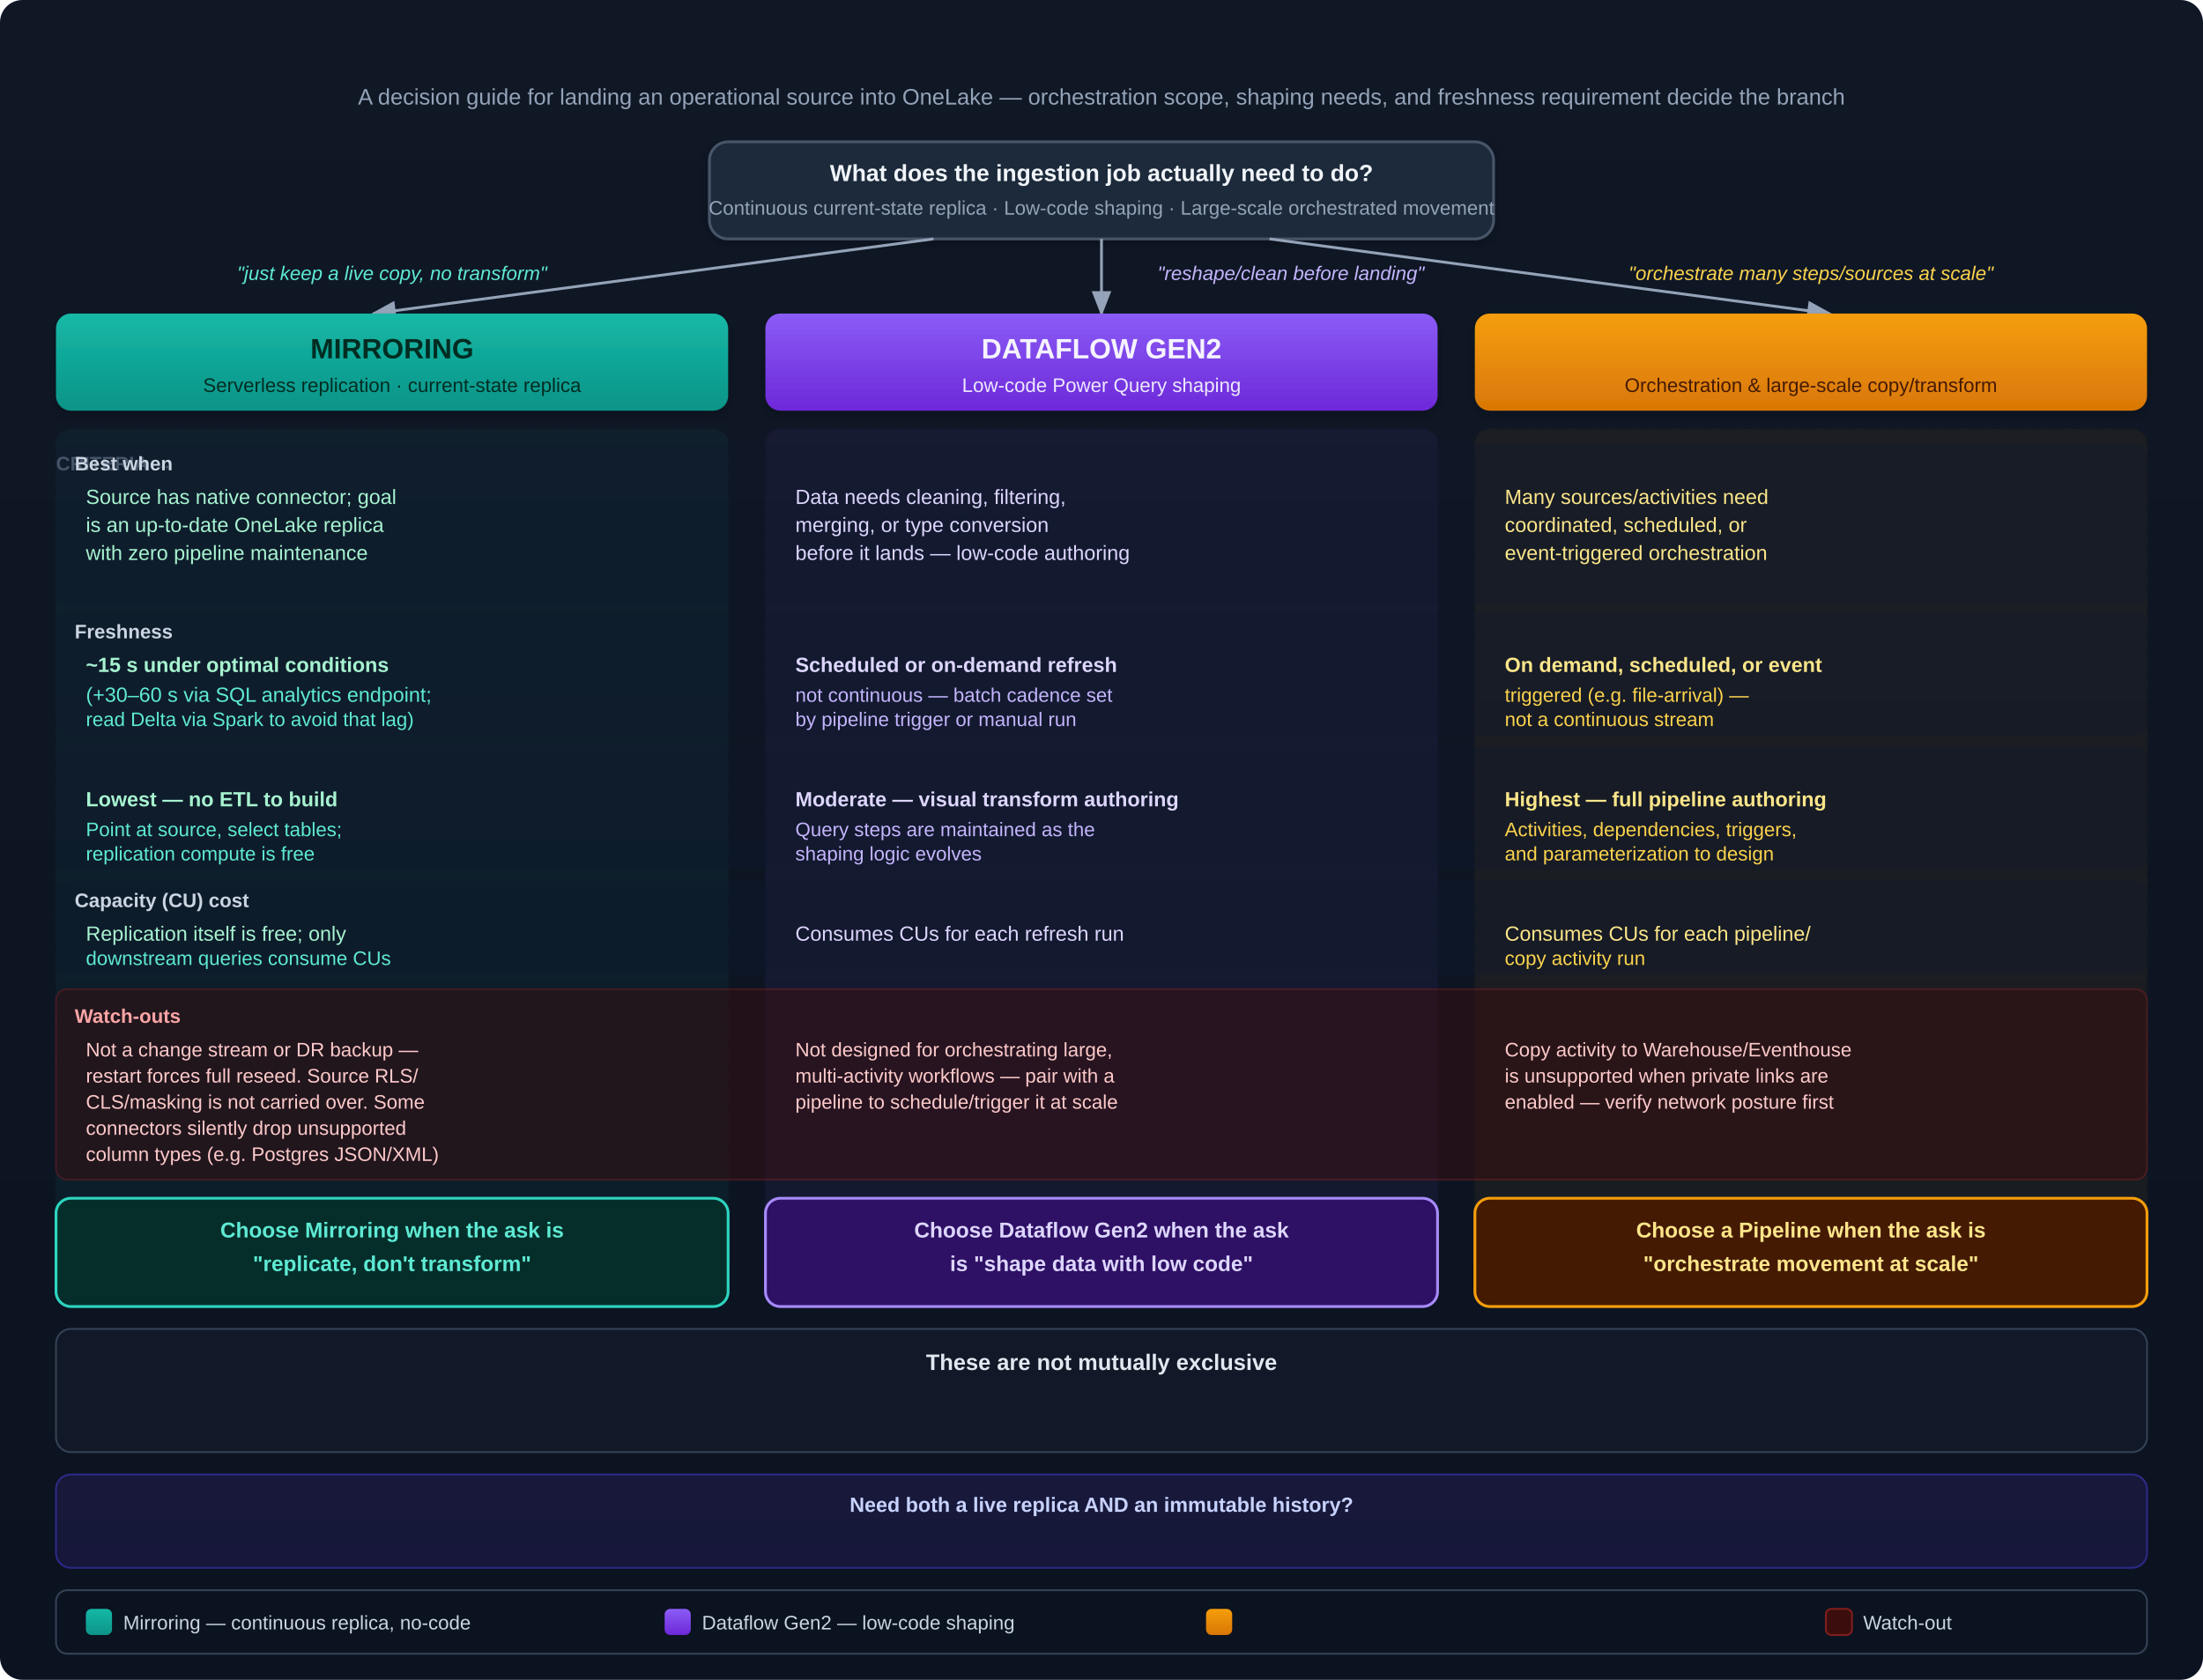
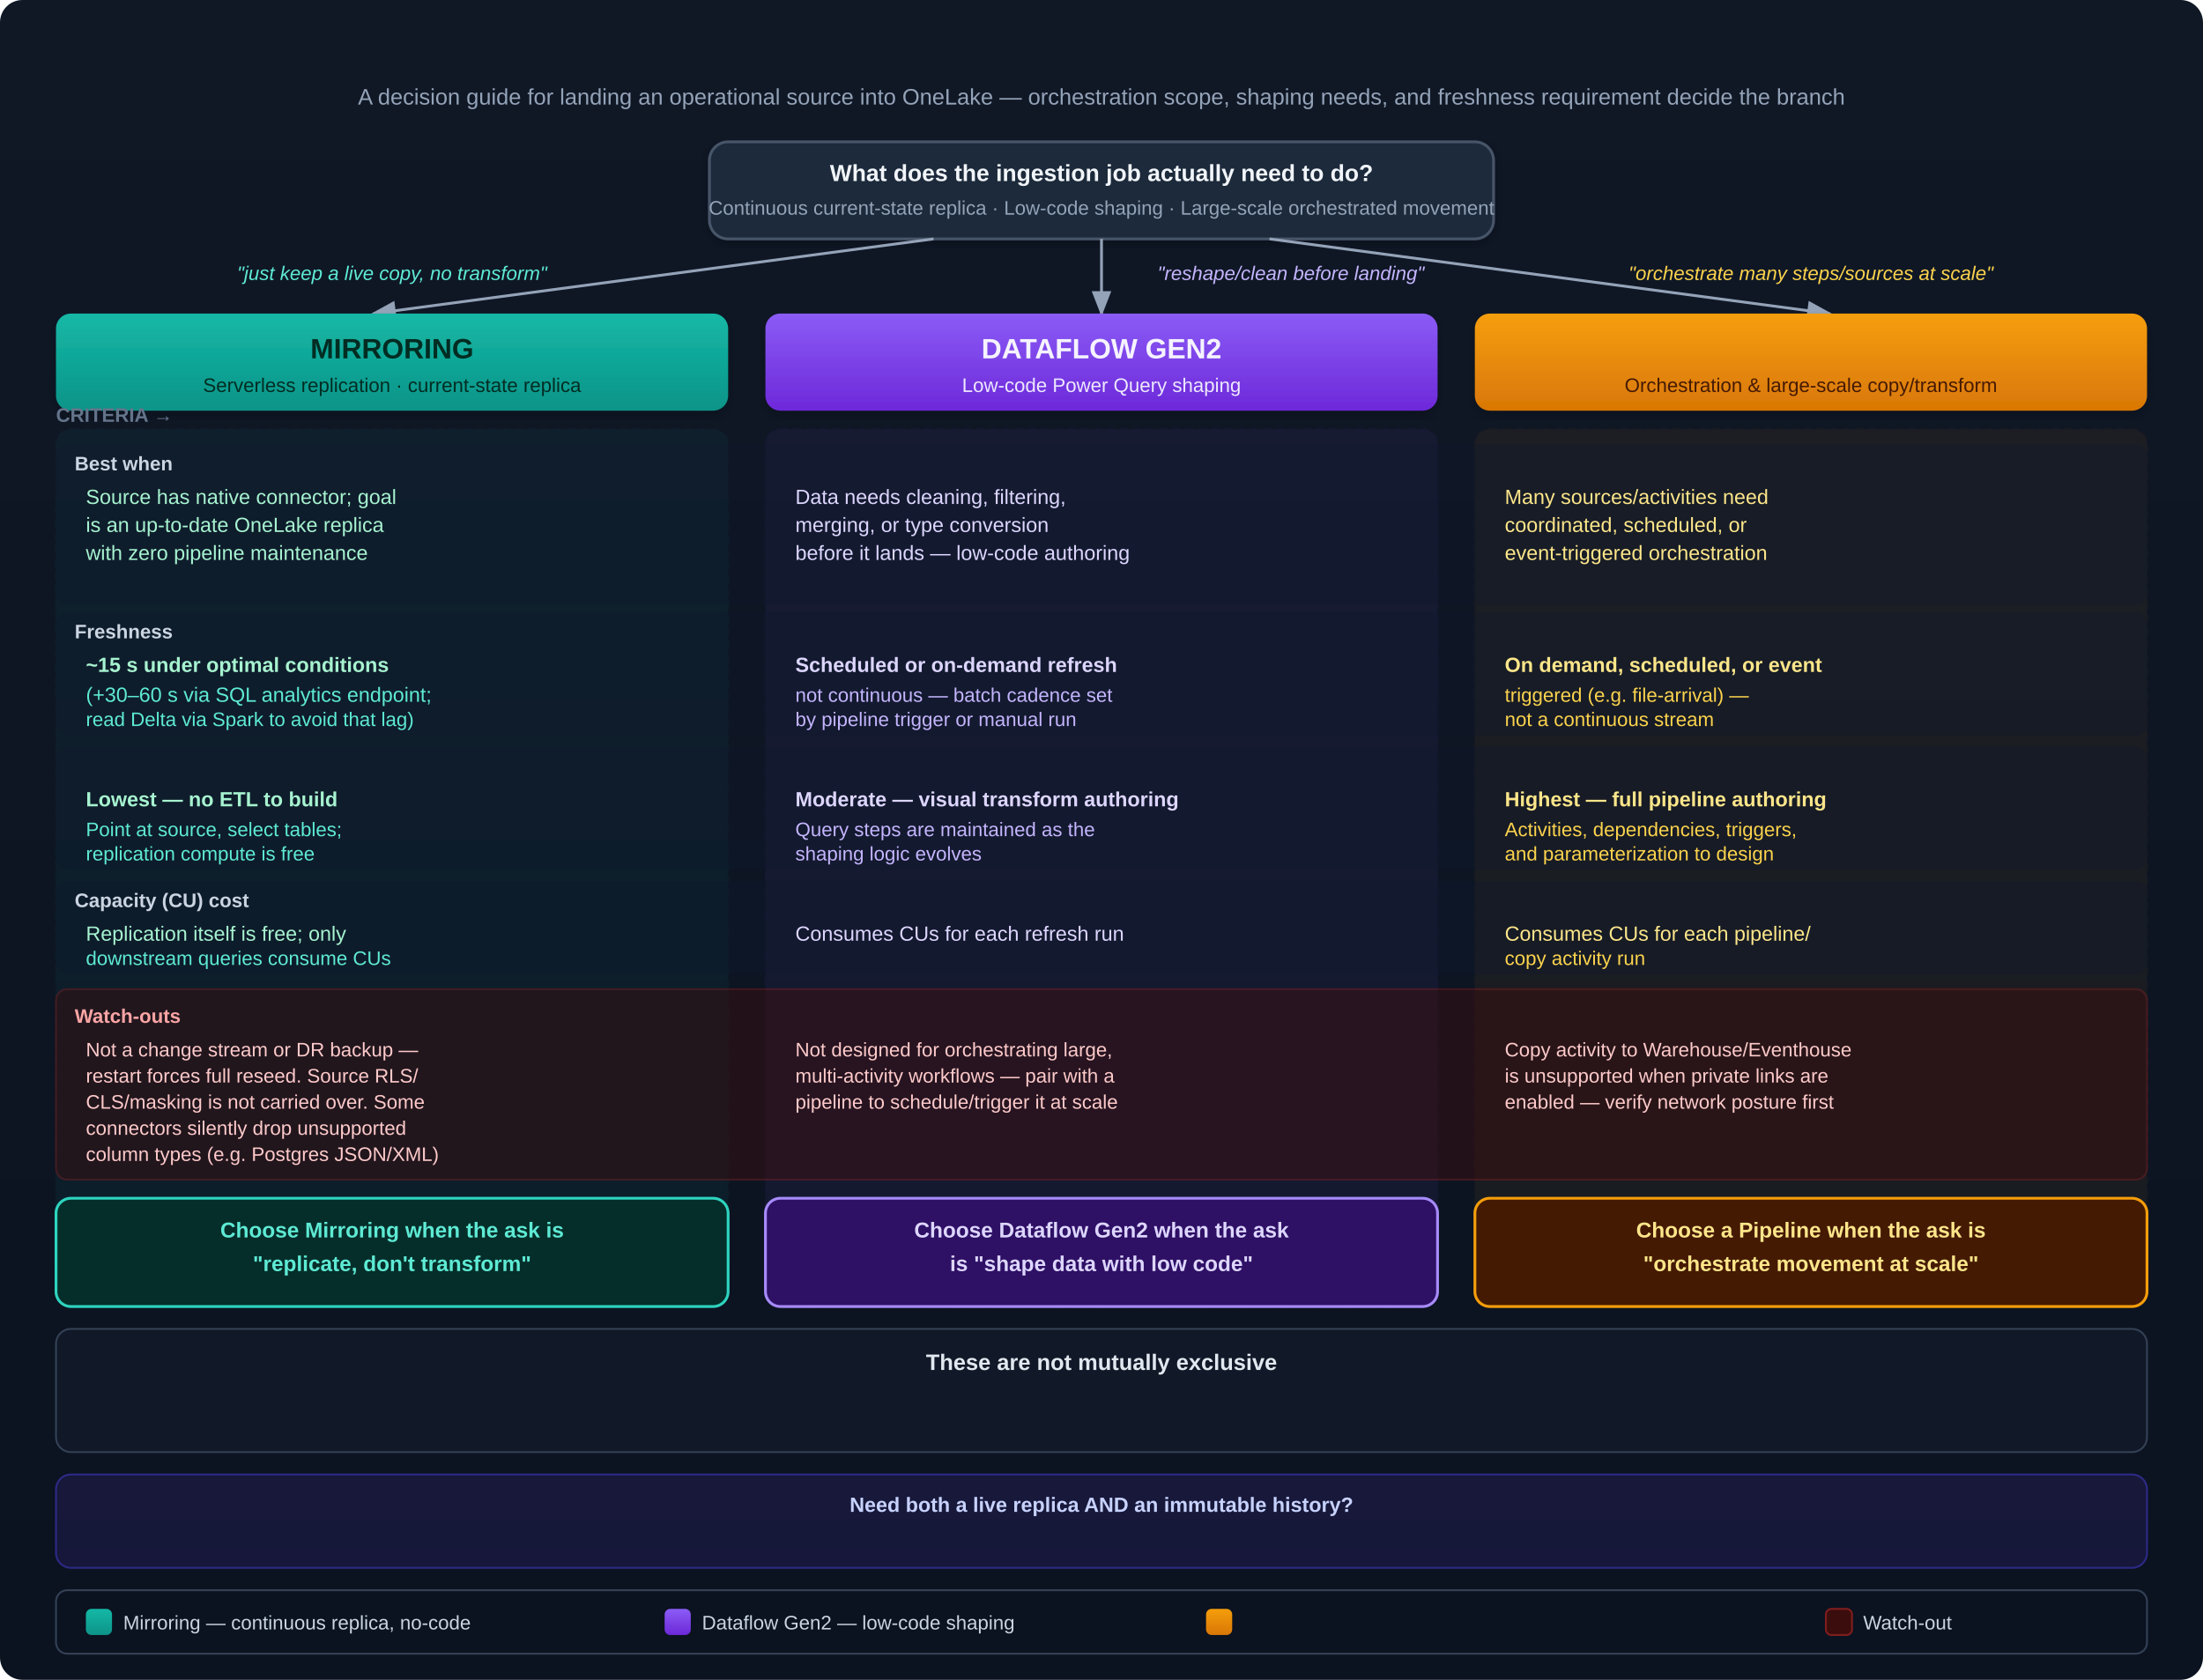
<svg xmlns="http://www.w3.org/2000/svg" viewBox="0 0 1180 900" width="1180" height="900" font-family="Segoe UI, Arial, sans-serif" font-size="13" role="img" aria-labelledby="mirroring-vs-ingestion-decision-title mirroring-vs-ingestion-decision-desc" data-diagram-id="mirroring-vs-ingestion-decision">
  <defs>
    <linearGradient id="bgGrad2" x1="0" y1="0" x2="0" y2="1">
      <stop offset="0%" stop-color="#101826" />
      <stop offset="100%" stop-color="#0b1220" />
    </linearGradient>
    <linearGradient id="mirrorGrad" x1="0" y1="0" x2="0" y2="1">
      <stop offset="0%" stop-color="#14b8a6" />
      <stop offset="100%" stop-color="#0d9488" />
    </linearGradient>
    <linearGradient id="dataflowGrad" x1="0" y1="0" x2="0" y2="1">
      <stop offset="0%" stop-color="#8b5cf6" />
      <stop offset="100%" stop-color="#6d28d9" />
    </linearGradient>
    <linearGradient id="pipelineGrad" x1="0" y1="0" x2="0" y2="1">
      <stop offset="0%" stop-color="#f59e0b" />
      <stop offset="100%" stop-color="#d97706" />
    </linearGradient>
    <marker id="dArrow" markerWidth="9" markerHeight="7" refX="8" refY="3.5" orient="auto">
      <polygon points="0 0, 9 3.5, 0 7" fill="#94a3b8" />
    </marker>
    <filter id="dShadow" x="-5%" y="-5%" width="110%" height="115%">
      <feDropShadow dx="0" dy="2" stdDeviation="3" flood-color="#00000040" />
    </filter>
  </defs>
  <rect width="1180" height="900" fill="url(#bgGrad2)" rx="12" />
-   <text x="590" y="36" text-anchor="middle" font-size="19" font-weight="700" fill="#e2e8f0" data-node-id="step-1" tabindex="0" aria-label="mirroring boundary" />
+   <text x="590" y="36" text-anchor="middle" font-size="19" font-weight="700" fill="#e2e8f0" data-node-id="step-1" tabindex="0" aria-label="What must ingestion do?" />
  <text x="590" y="56" text-anchor="middle" font-size="12" fill="#94a3b8">
    A decision guide for landing an operational source into OneLake — orchestration scope, shaping needs, and freshness requirement decide the branch
  </text>
  <rect x="380" y="76" width="420" height="52" rx="10" fill="#1e293b" stroke="#475569" stroke-width="1.5" filter="url(#dShadow)" />
  <text x="590" y="97" text-anchor="middle" font-size="12.5" font-weight="700" fill="#f1f5f9">What does the ingestion job actually need to do?</text>
  <text x="590" y="115" text-anchor="middle" font-size="10.5" fill="#94a3b8">Continuous current-state replica · Low-code shaping · Large-scale orchestrated movement</text>
  <line x1="500" y1="128" x2="200" y2="168" stroke="#94a3b8" stroke-width="1.5" marker-end="url(#dArrow)" />
  <line x1="590" y1="128" x2="590" y2="168" stroke="#94a3b8" stroke-width="1.5" marker-end="url(#dArrow)" />
  <line x1="680" y1="128" x2="980" y2="168" stroke="#94a3b8" stroke-width="1.5" marker-end="url(#dArrow)" />
  <text x="210" y="150" font-size="10.5" fill="#5eead4" font-style="italic" text-anchor="middle">"just keep a live copy, no transform"</text>
  <text x="620" y="150" font-size="10.5" fill="#c4b5fd" font-style="italic" text-anchor="start">"reshape/clean before landing"</text>
  <text x="970" y="150" font-size="10.5" fill="#fcd34d" font-style="italic" text-anchor="middle">"orchestrate many steps/sources at scale"</text>
  <rect x="30" y="168" width="360" height="52" rx="8" fill="url(#mirrorGrad)" filter="url(#dShadow)" />
  <text x="210" y="192" text-anchor="middle" font-size="15" font-weight="700" fill="#022c22">MIRRORING</text>
  <text x="210" y="210" text-anchor="middle" font-size="10.5" fill="#022c22">Serverless replication · current-state replica</text>
  <rect x="410" y="168" width="360" height="52" rx="8" fill="url(#dataflowGrad)" filter="url(#dShadow)" />
  <text x="590" y="192" text-anchor="middle" font-size="15" font-weight="700" fill="#f5f3ff">DATAFLOW GEN2</text>
  <text x="590" y="210" text-anchor="middle" font-size="10.5" fill="#ede9fe">Low-code Power Query shaping</text>
  <rect x="790" y="168" width="360" height="52" rx="8" fill="url(#pipelineGrad)" filter="url(#dShadow)" />
-   <text x="970" y="192" text-anchor="middle" font-size="15" font-weight="700" fill="#451a03" data-node-id="step-7" tabindex="0" aria-label="with a composability note on combining Mirroring/pipelines/Dataflow…" />
+   <text x="970" y="192" text-anchor="middle" font-size="15" font-weight="700" fill="#451a03" data-node-id="step-7" tabindex="0" aria-label="Compose behind clear contracts" />
  <text x="970" y="210" text-anchor="middle" font-size="10.5" fill="#451a03">Orchestration &amp; large-scale copy/transform</text>
  <rect x="30" y="230" width="360" height="470" rx="8" fill="#14b8a6" opacity="0.06" stroke="#0d9488" stroke-width="1" stroke-dasharray="4,3" />
  <rect x="410" y="230" width="360" height="470" rx="8" fill="#8b5cf6" opacity="0.07" stroke="#7c3aed" stroke-width="1" stroke-dasharray="4,3" />
  <rect x="790" y="230" width="360" height="470" rx="8" fill="#f59e0b" opacity="0.06" stroke="#d97706" stroke-width="1" stroke-dasharray="4,3" />
-   <text x="30" y="252" font-size="10.5" font-weight="700" fill="#64748b">CRITERIA →</text>
+   <text x="30" y="226" font-size="10.5" font-weight="700" fill="#64748b">CRITERIA →</text>
  <rect x="30" y="238" width="1120" height="86" rx="6" fill="#0f172a" opacity="0.35" />
  <text x="40" y="252" font-size="10.5" font-weight="700" fill="#cbd5e1">Best when</text>
  <text x="46" y="270" font-size="11" fill="#a7f3d0">Source has native connector; goal</text>
  <text x="46" y="285" font-size="11" fill="#a7f3d0">is an up-to-date OneLake replica</text>
  <text x="46" y="300" font-size="11" fill="#a7f3d0">with zero pipeline maintenance</text>
  <text x="426" y="270" font-size="11" fill="#ddd6fe">Data needs cleaning, filtering,</text>
  <text x="426" y="285" font-size="11" fill="#ddd6fe">merging, or type conversion</text>
  <text x="426" y="300" font-size="11" fill="#ddd6fe">before it lands — low-code authoring</text>
  <text x="806" y="270" font-size="11" fill="#fde68a">Many sources/activities need</text>
  <text x="806" y="285" font-size="11" fill="#fde68a">coordinated, scheduled, or</text>
  <text x="806" y="300" font-size="11" fill="#fde68a">event-triggered orchestration</text>
  <rect x="30" y="328" width="1120" height="66" rx="6" fill="#0f172a" opacity="0.35" />
  <text x="40" y="342" font-size="10.5" font-weight="700" fill="#cbd5e1">Freshness</text>
  <text x="46" y="360" font-size="11" fill="#a7f3d0" font-weight="600">~15 s under optimal conditions</text>
  <text x="46" y="376" font-size="11" fill="#5eead4">(+30–60 s via SQL analytics endpoint;</text>
  <text x="46" y="389" font-size="10.5" fill="#5eead4">read Delta via Spark to avoid that lag)</text>
  <text x="426" y="360" font-size="11" fill="#ddd6fe" font-weight="600">Scheduled or on-demand refresh</text>
  <text x="426" y="376" font-size="10.5" fill="#c4b5fd">not continuous — batch cadence set</text>
  <text x="426" y="389" font-size="10.5" fill="#c4b5fd">by pipeline trigger or manual run</text>
  <text x="806" y="360" font-size="11" fill="#fde68a" font-weight="600">On demand, scheduled, or event</text>
  <text x="806" y="376" font-size="10.5" fill="#fcd34d">triggered (e.g. file-arrival) —</text>
  <text x="806" y="389" font-size="10.5" fill="#fcd34d">not a continuous stream</text>
  <rect x="30" y="400" width="1120" height="66" rx="6" fill="#0f172a" opacity="0.35" />
-   <text x="40" y="414" font-size="10.5" font-weight="700" fill="#cbd5e1" data-node-id="step-6" tabindex="0" aria-label="and watch-outs" />
+   <text x="40" y="414" font-size="10.5" font-weight="700" fill="#cbd5e1" data-node-id="step-6" tabindex="0" aria-label="Replica is not immutable history" />
  <text x="46" y="432" font-size="11" fill="#a7f3d0" font-weight="600">Lowest — no ETL to build</text>
  <text x="46" y="448" font-size="10.5" fill="#5eead4">Point at source, select tables;</text>
  <text x="46" y="461" font-size="10.5" fill="#5eead4">replication compute is free</text>
  <text x="426" y="432" font-size="11" fill="#ddd6fe" font-weight="600">Moderate — visual transform authoring</text>
  <text x="426" y="448" font-size="10.5" fill="#c4b5fd">Query steps are maintained as the</text>
  <text x="426" y="461" font-size="10.5" fill="#c4b5fd">shaping logic evolves</text>
  <text x="806" y="432" font-size="11" fill="#fde68a" font-weight="600">Highest — full pipeline authoring</text>
  <text x="806" y="448" font-size="10.5" fill="#fcd34d">Activities, dependencies, triggers,</text>
  <text x="806" y="461" font-size="10.5" fill="#fcd34d">and parameterization to design</text>
  <rect x="30" y="472" width="1120" height="50" rx="6" fill="#0f172a" opacity="0.35" />
  <text x="40" y="486" font-size="10.5" font-weight="700" fill="#cbd5e1">Capacity (CU) cost</text>
  <text x="46" y="504" font-size="11" fill="#a7f3d0">Replication itself is free; only</text>
  <text x="46" y="517" font-size="10.5" fill="#5eead4">downstream queries consume CUs</text>
  <text x="426" y="504" font-size="11" fill="#ddd6fe">Consumes CUs for each refresh run</text>
  <text x="806" y="504" font-size="11" fill="#fde68a">Consumes CUs for each pipeline/</text>
  <text x="806" y="517" font-size="10.5" fill="#fcd34d">copy activity run</text>
  <rect x="30" y="530" width="1120" height="102" rx="6" fill="#3b0d0d" opacity="0.45" stroke="#7f1d1d" stroke-width="1" />
  <text x="40" y="548" font-size="10.5" font-weight="700" fill="#fca5a5">Watch-outs</text>
  <text x="46" y="566" font-size="10.5" fill="#fecaca">Not a change stream or DR backup —</text>
  <text x="46" y="580" font-size="10.5" fill="#fecaca">restart forces full reseed. Source RLS/</text>
  <text x="46" y="594" font-size="10.5" fill="#fecaca">CLS/masking is not carried over. Some</text>
  <text x="46" y="608" font-size="10.5" fill="#fecaca">connectors silently drop unsupported</text>
  <text x="46" y="622" font-size="10.5" fill="#fecaca">column types (e.g. Postgres JSON/XML)</text>
  <text x="426" y="566" font-size="10.5" fill="#fecaca">Not designed for orchestrating large,</text>
  <text x="426" y="580" font-size="10.5" fill="#fecaca">multi-activity workflows — pair with a</text>
  <text x="426" y="594" font-size="10.5" fill="#fecaca">pipeline to schedule/trigger it at scale</text>
  <text x="806" y="566" font-size="10.5" fill="#fecaca">Copy activity to Warehouse/Eventhouse</text>
  <text x="806" y="580" font-size="10.5" fill="#fecaca">is unsupported when private links are</text>
  <text x="806" y="594" font-size="10.5" fill="#fecaca">enabled — verify network posture first</text>
  <rect x="30" y="642" width="360" height="58" rx="8" fill="#052e2a" stroke="#2dd4bf" stroke-width="1.5" />
  <text x="210" y="663" text-anchor="middle" font-size="11.5" font-weight="700" fill="#5eead4">Choose Mirroring when the ask is</text>
  <text x="210" y="681" text-anchor="middle" font-size="11.5" font-weight="700" fill="#5eead4">"replicate, don't transform"</text>
  <rect x="410" y="642" width="360" height="58" rx="8" fill="#2e1065" stroke="#a78bfa" stroke-width="1.5" />
  <text x="590" y="663" text-anchor="middle" font-size="11.5" font-weight="700" fill="#ddd6fe">Choose Dataflow Gen2 when the ask</text>
  <text x="590" y="681" text-anchor="middle" font-size="11.5" font-weight="700" fill="#ddd6fe">is "shape data with low code"</text>
  <rect x="790" y="642" width="360" height="58" rx="8" fill="#451a03" stroke="#f59e0b" stroke-width="1.5" />
  <text x="970" y="663" text-anchor="middle" font-size="11.5" font-weight="700" fill="#fde68a">Choose a Pipeline when the ask is</text>
  <text x="970" y="681" text-anchor="middle" font-size="11.5" font-weight="700" fill="#fde68a">"orchestrate movement at scale"</text>
  <rect x="30" y="712" width="1120" height="66" rx="8" fill="#111827" stroke="#334155" stroke-width="1" />
  <text x="590" y="734" text-anchor="middle" font-size="12" font-weight="700" fill="#e2e8f0">These are not mutually exclusive</text>
-   <text x="590" y="753" text-anchor="middle" font-size="11" fill="#94a3b8" data-node-id="step-3" tabindex="0" aria-label="scored across best-fit scenario" />
-   <text x="590" y="769" text-anchor="middle" font-size="11" fill="#94a3b8" data-node-id="step-4" tabindex="0" aria-label="build/maintenance effort" />
+   <text x="590" y="753" text-anchor="middle" font-size="11" fill="#94a3b8" data-node-id="step-3" tabindex="0" aria-label="Dataflow Gen2 shaping" />
+   <text x="590" y="769" text-anchor="middle" font-size="11" fill="#94a3b8" data-node-id="step-4" tabindex="0" aria-label="Pipeline Copy" />
  <rect x="30" y="790" width="1120" height="50" rx="8" fill="#1e1b4b" opacity="0.6" stroke="#4338ca" stroke-width="1" />
  <text x="590" y="810" text-anchor="middle" font-size="11" font-weight="700" fill="#c7d2fe">Need both a live replica AND an immutable history?</text>
-   <text x="590" y="827" text-anchor="middle" font-size="10.5" fill="#a5b4fc" data-node-id="step-2" tabindex="0" aria-label="choosing Mirroring vs Dataflow Gen2 vs Data Factory Pipeline for in…" />
+   <text x="590" y="827" text-anchor="middle" font-size="10.5" fill="#a5b4fc" data-node-id="step-2" tabindex="0" aria-label="Managed Mirroring" />
  <rect x="30" y="852" width="1120" height="34" rx="6" fill="#0b1220" stroke="#334155" stroke-width="1" />
  <rect x="46" y="862" width="14" height="14" rx="3" fill="url(#mirrorGrad)" />
  <text x="66" y="873" font-size="10.5" fill="#cbd5e1">Mirroring — continuous replica, no-code</text>
  <rect x="356" y="862" width="14" height="14" rx="3" fill="url(#dataflowGrad)" />
  <text x="376" y="873" font-size="10.5" fill="#cbd5e1">Dataflow Gen2 — low-code shaping</text>
  <rect x="646" y="862" width="14" height="14" rx="3" fill="url(#pipelineGrad)" />
-   <text x="666" y="873" font-size="10.5" fill="#cbd5e1" data-node-id="step-5" tabindex="0" aria-label="capacity cost" />
+   <text x="666" y="873" font-size="10.5" fill="#cbd5e1" data-node-id="step-5" tabindex="0" aria-label="Validate the operating fit" />
  <rect x="978" y="862" width="14" height="14" rx="3" fill="#3b0d0d" stroke="#7f1d1d" />
  <text x="998" y="873" font-size="10.5" fill="#cbd5e1">Watch-out</text>
</svg>
